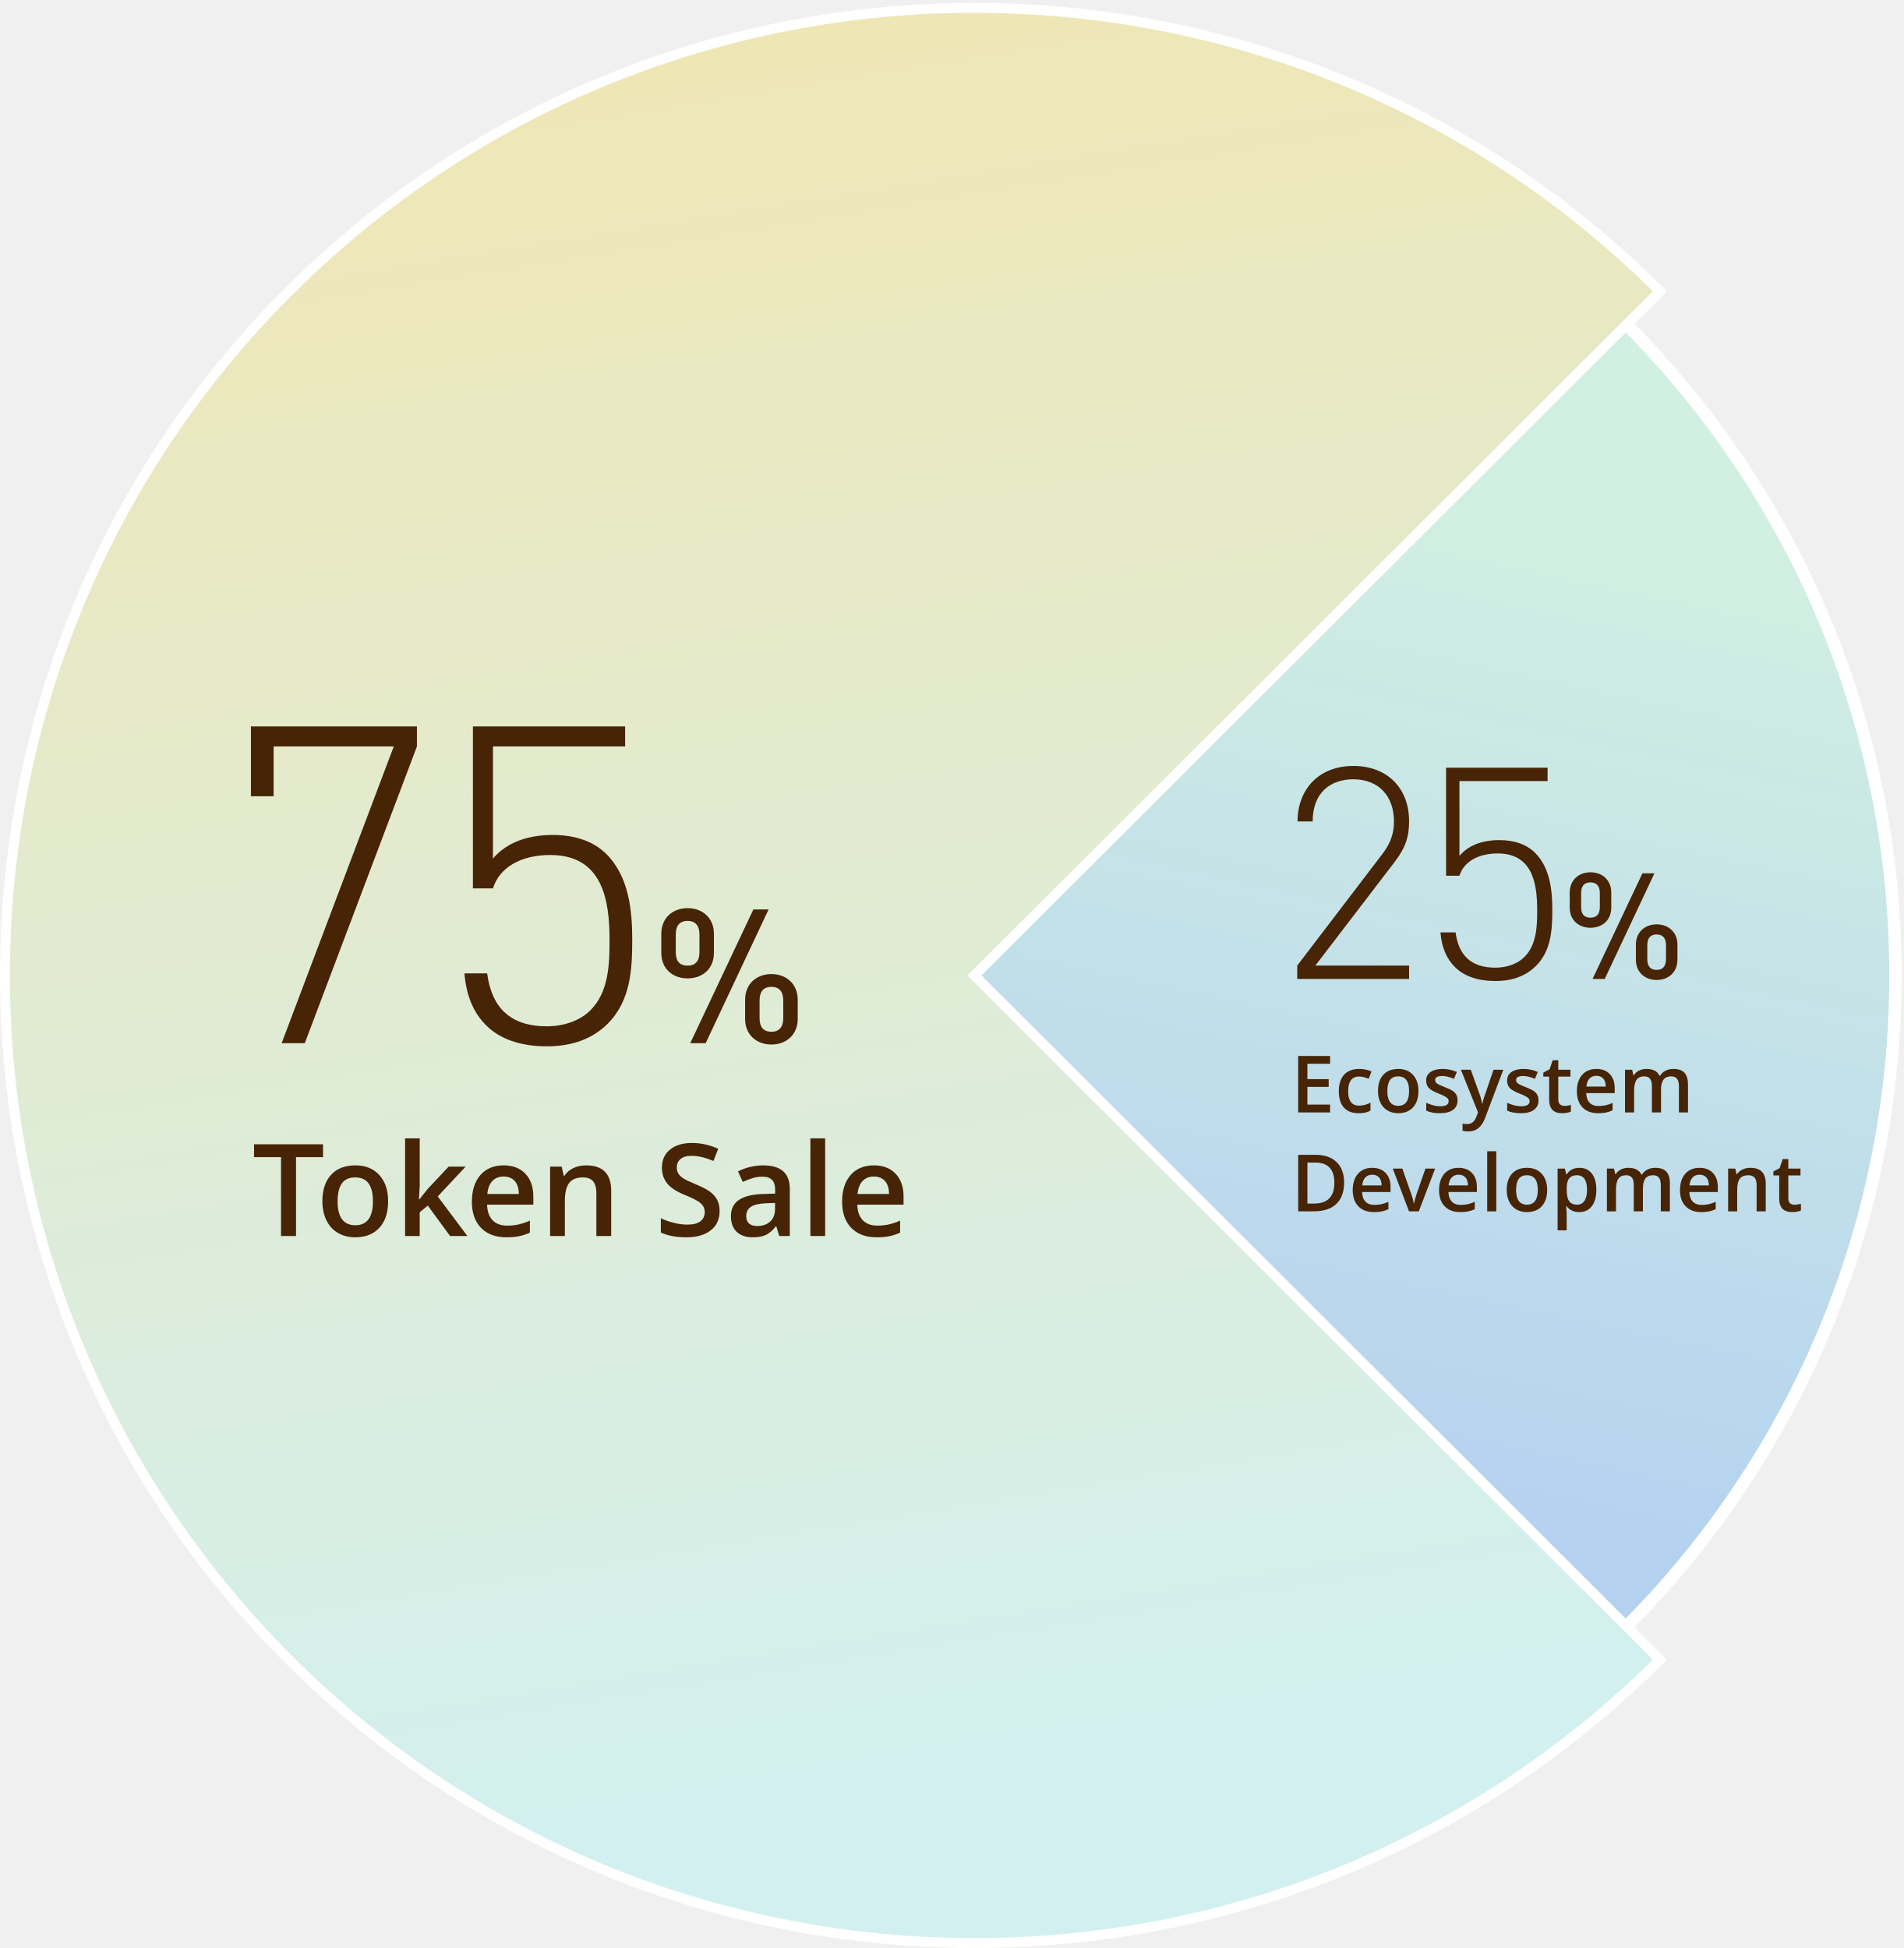
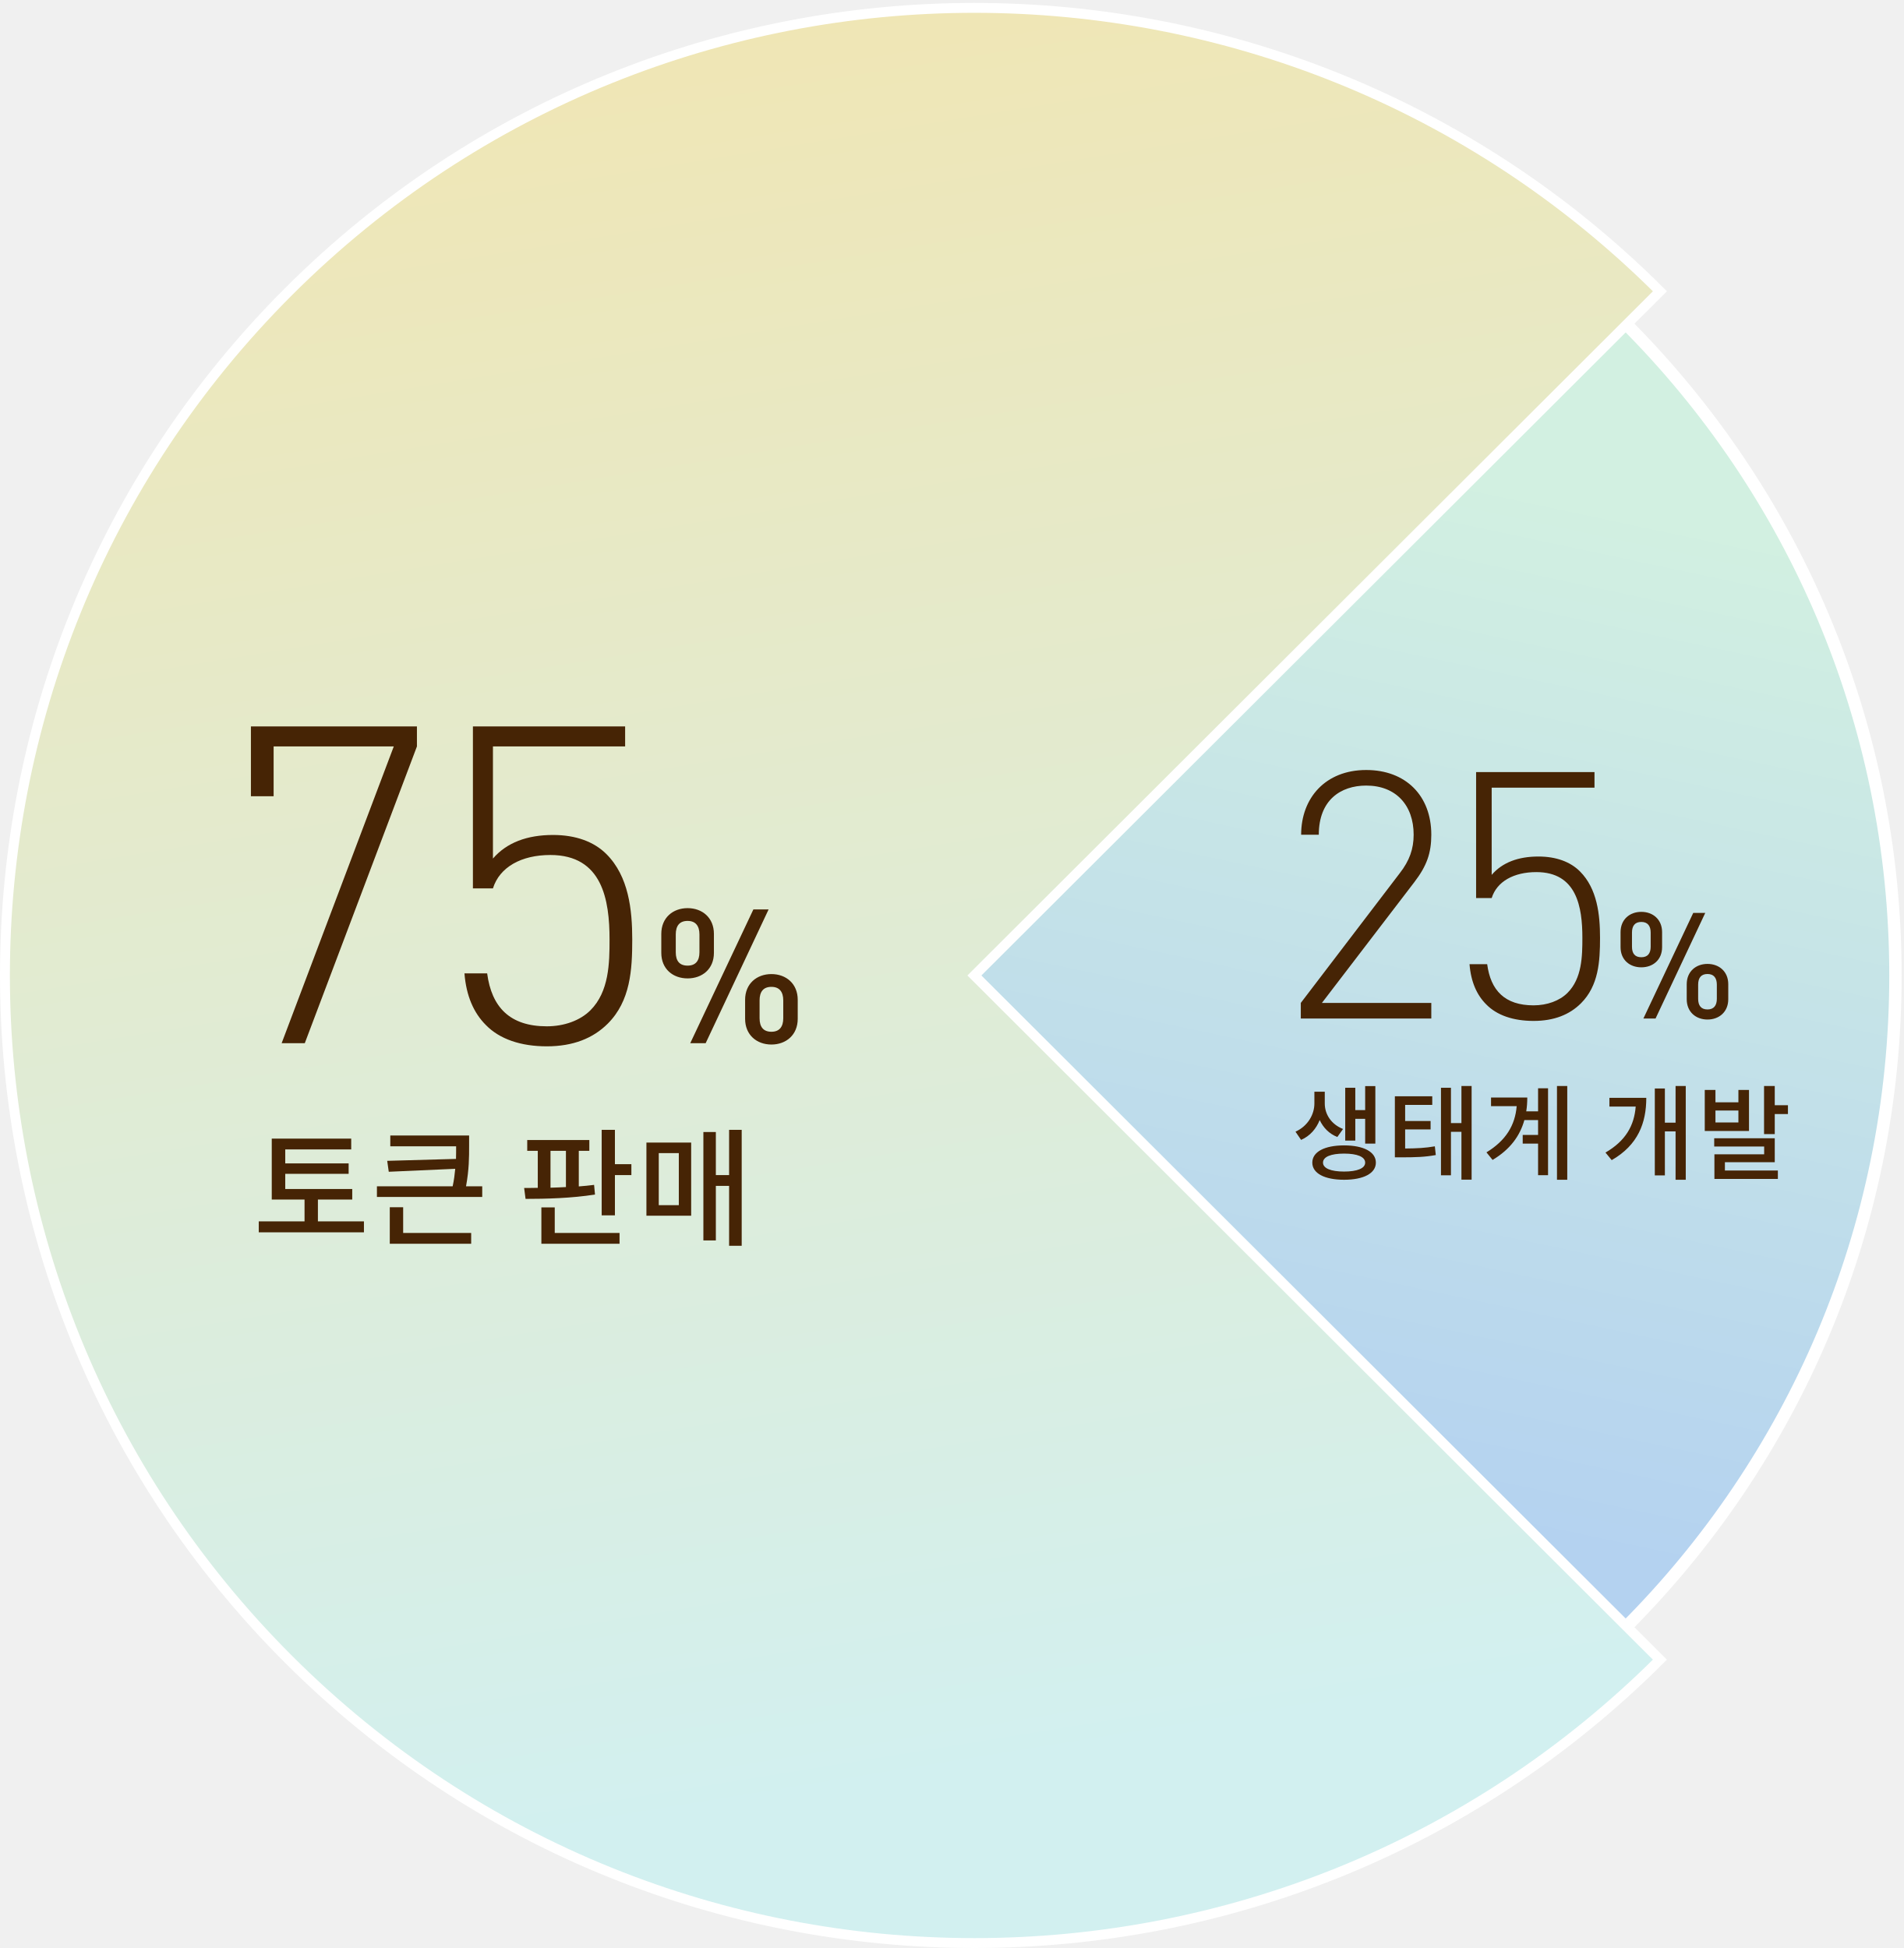
<svg xmlns="http://www.w3.org/2000/svg" width="385" height="394" viewBox="0 0 385 394">
  <defs>
    <linearGradient id="a" x1="86.052%" x2="74.281%" y1="24.321%" y2="79.657%">
      <stop offset="0%" stop-color="#D2F0E1" />
      <stop offset="100%" stop-color="#B4D2F0" />
    </linearGradient>
    <linearGradient id="b" x1="60.467%" x2="48.189%" y1="90.323%" y2="0%">
      <stop offset="0%" stop-color="#D2F0F0" />
      <stop offset="100%" stop-color="#F0E6B4" />
    </linearGradient>
  </defs>
  <g fill="none" fill-rule="evenodd">
    <g stroke="#FFF">
      <path stroke-width="4" d="M382.54 197.298c0 102.633-83.201 185.834-185.835 185.834-102.632 0-185.834-83.2-185.834-185.834S94.073 11.464 196.705 11.464c102.634 0 185.835 83.2 185.835 185.834" />
      <path fill="url(#a)" d="M381.538 196.298c0 102.632-83.2 185.832-185.833 185.832-102.631 0-185.832-83.2-185.832-185.832 0-102.633 83.2-185.832 185.832-185.832 102.633 0 185.833 83.2 185.833 185.832" transform="translate(1 1)" />
      <path fill="url(#b)" stroke-width="2" d="M334.659 57.913c-76.559-76.427-200.683-76.427-277.24 0-76.558 76.427-76.558 200.34 0 276.767 76.557 76.427 200.681 76.427 277.24 0l-138.62-138.383 138.62-138.384z" transform="translate(1 1)" />
    </g>
    <g fill="#462405">
-       <path d="M59.861 250h-3.034v-15.958h-5.459v-2.603H65.32v2.603h-5.459V250zm18.624-7.046c0 2.294-.588 4.084-1.764 5.37-1.177 1.287-2.814 1.93-4.913 1.93-1.312 0-2.472-.296-3.479-.889-1.007-.592-1.781-1.443-2.323-2.552-.542-1.108-.813-2.395-.813-3.859 0-2.277.584-4.054 1.752-5.332 1.168-1.278 2.814-1.917 4.939-1.917 2.031 0 3.64.654 4.824 1.962 1.185 1.307 1.777 3.07 1.777 5.287zm-10.22 0c0 3.242 1.198 4.862 3.593 4.862 2.37 0 3.555-1.62 3.555-4.862 0-3.208-1.193-4.811-3.58-4.811-1.253 0-2.16.414-2.723 1.244-.563.83-.844 2.018-.844 3.567zm16.53-.368l1.688-2.107 4.24-4.52h3.441l-5.65 6.03L94.52 250h-3.504l-4.507-6.157-1.638 1.345V250h-2.958v-19.754h2.958v9.636l-.152 2.704h.076zm17.596 7.668c-2.184 0-3.891-.637-5.123-1.91-1.231-1.275-1.847-3.029-1.847-5.263 0-2.294.571-4.096 1.714-5.408 1.142-1.312 2.712-1.968 4.71-1.968 1.853 0 3.317.563 4.392 1.689 1.075 1.125 1.613 2.674 1.613 4.646v1.612h-9.357c.042 1.363.41 2.41 1.105 3.142.694.733 1.671 1.099 2.932 1.099.83 0 1.602-.079 2.317-.235a12.145 12.145 0 0 0 2.304-.781v2.425a9.16 9.16 0 0 1-2.209.736c-.744.144-1.595.216-2.551.216zm-.546-12.29c-.948 0-1.708.301-2.28.902-.57.601-.911 1.477-1.021 2.628h6.373c-.017-1.16-.296-2.037-.838-2.634s-1.286-.895-2.234-.895zM123.592 250h-2.996v-8.633c0-1.083-.218-1.891-.654-2.425-.436-.533-1.128-.8-2.076-.8-1.26 0-2.183.373-2.767 1.118-.584.745-.876 1.993-.876 3.745V250h-2.984v-14.041h2.336l.42 1.84h.151c.424-.668 1.025-1.184 1.803-1.548.779-.364 1.642-.546 2.59-.546 3.369 0 5.053 1.714 5.053 5.142V250zm21.925-5.04c0 1.65-.597 2.945-1.79 3.885-1.194.94-2.84 1.409-4.939 1.409s-3.817-.326-5.154-.978v-2.869c.846.398 1.745.711 2.698.94.952.228 1.838.342 2.66.342 1.201 0 2.088-.228 2.659-.685.571-.457.857-1.07.857-1.84 0-.695-.263-1.283-.787-1.766-.525-.482-1.608-1.053-3.25-1.713-1.693-.686-2.886-1.469-3.58-2.35-.694-.88-1.041-1.937-1.041-3.173 0-1.549.55-2.767 1.65-3.656 1.1-.889 2.577-1.333 4.43-1.333 1.778 0 3.547.39 5.307 1.168l-.965 2.475c-1.65-.694-3.123-1.04-4.418-1.04-.981 0-1.726.213-2.234.64-.508.428-.762.993-.762 1.695 0 .483.102.895.305 1.238.203.343.538.667 1.003.971.466.305 1.303.707 2.514 1.206 1.362.567 2.361 1.096 2.996 1.587.635.491 1.1 1.046 1.396 1.663.296.618.445 1.346.445 2.184zm12.06 5.04l-.597-1.955h-.101c-.677.855-1.358 1.437-2.044 1.746-.686.308-1.566.463-2.64.463-1.38 0-2.457-.372-3.232-1.117-.774-.745-1.161-1.799-1.161-3.161 0-1.448.537-2.54 1.612-3.276 1.075-.736 2.713-1.138 4.913-1.206l2.425-.076v-.75c0-.896-.21-1.567-.628-2.011-.42-.445-1.069-.667-1.95-.667-.719 0-1.408.106-2.069.318-.66.211-1.294.46-1.904.749l-.965-2.133c.762-.398 1.596-.7 2.501-.908a11.51 11.51 0 0 1 2.565-.31c1.786 0 3.133.388 4.043 1.167.91.779 1.365 2.002 1.365 3.669V250h-2.133zm-4.443-2.031c1.083 0 1.953-.303 2.609-.908.656-.605.984-1.454.984-2.545v-1.22l-1.803.077c-1.405.05-2.427.286-3.066.705-.64.419-.959 1.06-.959 1.923 0 .626.187 1.11.559 1.454.372.342.931.514 1.676.514zM166.857 250h-2.983v-19.754h2.983V250zm10.398.254c-2.184 0-3.891-.637-5.123-1.91-1.231-1.275-1.847-3.029-1.847-5.263 0-2.294.571-4.096 1.714-5.408 1.143-1.312 2.713-1.968 4.71-1.968 1.854 0 3.318.563 4.393 1.689 1.074 1.125 1.612 2.674 1.612 4.646v1.612h-9.357c.043 1.363.41 2.41 1.105 3.142.694.733 1.671 1.099 2.933 1.099.829 0 1.601-.079 2.316-.235a12.145 12.145 0 0 0 2.305-.781v2.425a9.16 9.16 0 0 1-2.21.736c-.744.144-1.595.216-2.551.216zm-.546-12.29c-.948 0-1.708.301-2.279.902s-.912 1.477-1.022 2.628h6.373c-.017-1.16-.296-2.037-.838-2.634-.541-.597-1.286-.895-2.234-.895zM84.31 150.97L61.63 211h-4.68l22.68-60.03h-24.3v10.08h-4.59v-14.13h33.57v4.05zm43.54 39.06c0 6.12-.36 12.42-4.95 17.01-2.97 2.97-7.02 4.59-12.33 4.59-5.22 0-9.54-1.44-12.33-4.32-2.43-2.43-3.96-5.85-4.32-10.44h4.59c.9 6.84 4.59 10.71 12.06 10.71 3.51 0 6.75-1.17 8.82-3.24 3.78-3.78 3.87-9.54 3.87-14.31 0-8.01-1.44-17.1-11.97-17.1-5.85 0-10.26 2.43-11.61 6.75h-4.05v-32.76h30.78v4.05H99.68v22.68c2.79-3.24 6.93-4.77 12.15-4.77 4.59 0 8.28 1.35 10.8 3.87 4.5 4.5 5.22 11.25 5.22 17.28zm33.462 16.03c0 3.268-2.356 5.206-5.32 5.206-2.964 0-5.32-1.938-5.32-5.206v-3.838c0-3.268 2.356-5.206 5.32-5.206 2.964 0 5.32 1.938 5.32 5.206v3.838zm-5.89-22.116L142.692 211h-3.116l12.768-27.056h3.078zm-11.058 8.778c0 3.268-2.356 5.168-5.32 5.168-2.964 0-5.32-1.9-5.32-5.168v-3.838c0-3.268 2.356-5.206 5.32-5.206 2.964 0 5.32 1.938 5.32 5.206v3.838zm14.022 13.224v-3.61c0-1.71-.76-2.736-2.394-2.736-1.634 0-2.394.988-2.394 2.736v3.61c0 1.748.76 2.736 2.394 2.736 1.634 0 2.394-1.026 2.394-2.736zm-16.948-13.338v-3.61c0-1.71-.76-2.736-2.394-2.736-1.634 0-2.394.988-2.394 2.736v3.61c0 1.748.76 2.698 2.394 2.698 1.634 0 2.394-.988 2.394-2.698z" />
+       <path d="M64.286 247.036h9.308v2.21H52.326v-2.21h9.256v-4.42h-6.63v-12.324H71.02v2.184H57.682v2.834H70.5v2.106H57.682v3.068h13.546v2.132h-6.942v4.42zm17.238-2.86v5.2h13.754v2.184H78.82v-7.384h2.704zm12.714-4.238h3.276v2.158H76.22v-2.158h15.314c.286-1.3.416-2.444.52-3.536L78.612 237l-.312-2.21 13.91-.39c.026-.884.026-1.716.026-2.548H78.924v-2.184h15.938v2.106c0 2.262 0 4.758-.624 8.164zm17.082-7.176v7.462c1.014-.026 2.08-.078 3.12-.13v-7.332h-3.12zm8.814 6.89l.182 1.95c-4.654.754-10.036.884-14.04.884l-.286-2.21c.858 0 1.794 0 2.756-.026v-7.488h-2.132v-2.184h12.558v2.184h-2.132v7.202a54.112 54.112 0 0 0 3.094-.312zm-7.956 4.55v5.174h13.104v2.184h-15.808v-7.358h2.704zm12.168-8.736h3.328v2.21h-3.328v8.138h-2.678v-17.29h2.678v6.942zm8.866-2.236v10.53h4.056v-10.53h-4.056zm-2.496 12.662v-14.794h9.048v14.794h-9.048zm16.718-17.368h2.548v23.452h-2.548V239.86h-2.678v11.024h-2.522v-21.918h2.522v8.71h2.678v-9.152zM84.31 150.97L61.63 211h-4.68l22.68-60.03h-24.3v10.08h-4.59v-14.13h33.57v4.05zm43.54 39.06c0 6.12-.36 12.42-4.95 17.01-2.97 2.97-7.02 4.59-12.33 4.59-5.22 0-9.54-1.44-12.33-4.32-2.43-2.43-3.96-5.85-4.32-10.44h4.59c.9 6.84 4.59 10.71 12.06 10.71 3.51 0 6.75-1.17 8.82-3.24 3.78-3.78 3.87-9.54 3.87-14.31 0-8.01-1.44-17.1-11.97-17.1-5.85 0-10.26 2.43-11.61 6.75h-4.05v-32.76h30.78v4.05H99.68v22.68c2.79-3.24 6.93-4.77 12.15-4.77 4.59 0 8.28 1.35 10.8 3.87 4.5 4.5 5.22 11.25 5.22 17.28zm33.462 16.03c0 3.268-2.356 5.206-5.32 5.206-2.964 0-5.32-1.938-5.32-5.206v-3.838c0-3.268 2.356-5.206 5.32-5.206 2.964 0 5.32 1.938 5.32 5.206v3.838zm-5.89-22.116L142.692 211h-3.116l12.768-27.056h3.078zm-11.058 8.778c0 3.268-2.356 5.168-5.32 5.168-2.964 0-5.32-1.9-5.32-5.168v-3.838c0-3.268 2.356-5.206 5.32-5.206 2.964 0 5.32 1.938 5.32 5.206v3.838zm14.022 13.224v-3.61c0-1.71-.76-2.736-2.394-2.736-1.634 0-2.394.988-2.394 2.736v3.61c0 1.748.76 2.736 2.394 2.736 1.634 0 2.394-1.026 2.394-2.736zm-16.948-13.338v-3.61c0-1.71-.76-2.736-2.394-2.736-1.634 0-2.394.988-2.394 2.736v3.61c0 1.748.76 2.698 2.394 2.698 1.634 0 2.394-.988 2.394-2.698z" />
    </g>
    <g fill="#462405">
-       <path d="M268.969 225h-6.461v-11.422h6.46v1.578h-4.593v3.11h4.305v1.562h-4.305v3.586h4.594V225zm5.758.156c-1.308 0-2.301-.381-2.98-1.144-.68-.763-1.02-1.858-1.02-3.285 0-1.454.355-2.57 1.066-3.352.71-.781 1.738-1.172 3.082-1.172.911 0 1.732.17 2.46.508l-.554 1.476c-.776-.302-1.416-.453-1.922-.453-1.494 0-2.242.993-2.242 2.977 0 .969.186 1.697.559 2.184.372.487.918.73 1.637.73.817 0 1.59-.203 2.32-.61v1.602c-.328.193-.679.33-1.051.414a6.305 6.305 0 0 1-1.355.125zm12.101-4.492c0 1.412-.362 2.513-1.086 3.305-.724.791-1.732 1.187-3.023 1.187-.808 0-1.521-.182-2.14-.547a3.61 3.61 0 0 1-1.43-1.57c-.334-.682-.5-1.474-.5-2.375 0-1.401.359-2.495 1.078-3.281.718-.787 1.731-1.18 3.039-1.18 1.25 0 2.24.402 2.968 1.207.73.805 1.094 1.89 1.094 3.254zm-6.289 0c0 1.995.737 2.992 2.211 2.992 1.458 0 2.188-.997 2.188-2.992 0-1.974-.735-2.96-2.204-2.96-.77 0-1.33.254-1.675.765-.347.51-.52 1.242-.52 2.195zm14.203 1.875c0 .844-.307 1.49-.922 1.941-.614.451-1.494.676-2.64.676-1.151 0-2.076-.174-2.774-.523v-1.586c1.016.469 1.961.703 2.836.703 1.13 0 1.695-.341 1.695-1.023a.81.81 0 0 0-.187-.547c-.125-.146-.33-.297-.617-.453a10.621 10.621 0 0 0-1.195-.532c-.995-.385-1.668-.77-2.02-1.156-.352-.385-.527-.885-.527-1.5 0-.74.298-1.314.894-1.723.597-.408 1.408-.613 2.434-.613 1.015 0 1.976.206 2.883.617l-.594 1.383c-.932-.385-1.716-.578-2.352-.578-.969 0-1.453.276-1.453.828 0 .271.126.5.379.688.253.187.803.445 1.652.773.714.276 1.232.529 1.555.758.323.229.563.493.719.793.156.3.234.657.234 1.074zm.672-6.18h2l1.758 4.899c.266.698.443 1.354.531 1.969h.063c.047-.287.132-.635.257-1.043.125-.41.787-2.35 1.985-5.825h1.984l-3.695 9.79c-.672 1.796-1.792 2.695-3.36 2.695-.406 0-.802-.045-1.187-.133v-1.453c.276.062.591.094.945.094.886 0 1.508-.513 1.868-1.54l.32-.812-3.469-8.64zm15.695 6.18c0 .844-.307 1.49-.921 1.941-.615.451-1.495.676-2.641.676-1.151 0-2.076-.174-2.774-.523v-1.586c1.016.469 1.961.703 2.836.703 1.13 0 1.696-.341 1.696-1.023a.81.81 0 0 0-.188-.547c-.125-.146-.33-.297-.617-.453a10.621 10.621 0 0 0-1.195-.532c-.995-.385-1.668-.77-2.02-1.156-.351-.385-.527-.885-.527-1.5 0-.74.298-1.314.894-1.723.597-.408 1.408-.613 2.434-.613 1.016 0 1.976.206 2.883.617l-.594 1.383c-.932-.385-1.716-.578-2.352-.578-.968 0-1.453.276-1.453.828 0 .271.127.5.38.688.252.187.803.445 1.652.773.713.276 1.231.529 1.554.758.323.229.563.493.719.793.156.3.234.657.234 1.074zm5.204 1.133c.447 0 .895-.07 1.343-.211v1.383a3.706 3.706 0 0 1-.785.222c-.32.06-.652.09-.996.09-1.74 0-2.61-.916-2.61-2.75v-4.656h-1.18v-.813l1.267-.671.625-1.828h1.132v1.921h2.461v1.391h-2.46v4.625c0 .443.11.77.331.98.222.211.512.317.872.317zm6.843 1.484c-1.344 0-2.394-.392-3.152-1.176-.758-.783-1.137-1.863-1.137-3.238 0-1.411.352-2.52 1.055-3.328.703-.807 1.67-1.21 2.898-1.21 1.14 0 2.042.345 2.703 1.038.662.693.993 1.646.993 2.86v.992h-5.758c.026.838.252 1.483.68 1.933.427.45 1.028.676 1.804.676.51 0 .986-.048 1.426-.144.44-.097.913-.257 1.418-.48v1.491a5.637 5.637 0 0 1-1.36.453 8.336 8.336 0 0 1-1.57.133zm-.336-7.562c-.583 0-1.05.185-1.402.554-.352.37-.561.91-.629 1.618h3.922c-.01-.714-.182-1.254-.516-1.621-.333-.368-.791-.551-1.375-.551zM335.883 225h-1.844v-5.328c0-.662-.125-1.155-.375-1.48-.25-.326-.64-.489-1.172-.489-.708 0-1.228.23-1.558.692-.331.46-.497 1.227-.497 2.3V225h-1.835v-8.64h1.437l.258 1.132h.094c.24-.411.587-.729 1.043-.953a3.363 3.363 0 0 1 1.503-.336c1.329 0 2.209.453 2.641 1.36h.125c.255-.428.615-.76 1.078-1 .464-.24.995-.36 1.594-.36 1.031 0 1.783.26 2.254.781.471.521.707 1.315.707 2.383V225H339.5v-5.328c0-.662-.126-1.155-.379-1.48-.253-.326-.644-.489-1.176-.489-.713 0-1.235.223-1.566.668-.33.445-.496 1.129-.496 2.05V225zm-64.086 14.18c0 1.885-.524 3.327-1.57 4.324-1.047.997-2.555 1.496-4.524 1.496h-3.195v-11.422h3.531c1.818 0 3.232.49 4.242 1.469 1.01.979 1.516 2.357 1.516 4.133zm-1.969.062c0-2.734-1.279-4.101-3.836-4.101h-1.617v8.289h1.328c2.75 0 4.125-1.396 4.125-4.188zm8 5.914c-1.344 0-2.394-.392-3.152-1.176-.758-.783-1.137-1.863-1.137-3.238 0-1.411.352-2.52 1.055-3.328.703-.807 1.669-1.21 2.898-1.21 1.14 0 2.042.345 2.703 1.038.662.693.993 1.646.993 2.86v.992h-5.758c.026.838.252 1.483.68 1.933.426.45 1.028.676 1.804.676.51 0 .986-.048 1.426-.144.44-.097.913-.257 1.418-.48v1.491a5.637 5.637 0 0 1-1.36.453 8.336 8.336 0 0 1-1.57.133zm-.336-7.562c-.583 0-1.05.185-1.402.554-.352.37-.561.91-.63 1.618h3.923c-.01-.714-.182-1.254-.516-1.621-.333-.368-.791-.551-1.375-.551zm7.43 7.406l-3.281-8.64h1.937l1.758 5.023c.302.844.484 1.526.547 2.047h.062c.047-.375.23-1.058.547-2.047l1.758-5.024h1.953L286.906 245h-1.984zm10.367.156c-1.344 0-2.394-.392-3.152-1.176-.758-.783-1.137-1.863-1.137-3.238 0-1.411.352-2.52 1.055-3.328.703-.807 1.669-1.21 2.898-1.21 1.14 0 2.042.345 2.703 1.038.662.693.992 1.646.992 2.86v.992h-5.757c.026.838.252 1.483.68 1.933.426.45 1.028.676 1.804.676.51 0 .986-.048 1.426-.144.44-.097.913-.257 1.418-.48v1.491a5.637 5.637 0 0 1-1.36.453 8.336 8.336 0 0 1-1.57.133zm-.336-7.562c-.583 0-1.05.185-1.402.554-.352.37-.561.91-.63 1.618h3.923c-.01-.714-.183-1.254-.516-1.621-.333-.368-.792-.551-1.375-.551zM302.57 245h-1.836v-12.156h1.836V245zm10.29-4.336c0 1.412-.363 2.513-1.087 3.305-.724.791-1.731 1.187-3.023 1.187-.807 0-1.52-.182-2.14-.547a3.61 3.61 0 0 1-1.43-1.57c-.334-.682-.5-1.474-.5-2.375 0-1.401.36-2.495 1.078-3.281.719-.787 1.732-1.18 3.039-1.18 1.25 0 2.24.402 2.969 1.207.729.805 1.093 1.89 1.093 3.254zm-6.29 0c0 1.995.737 2.992 2.211 2.992 1.459 0 2.188-.997 2.188-2.992 0-1.974-.735-2.96-2.203-2.96-.771 0-1.33.254-1.676.765-.347.51-.52 1.242-.52 2.195zm12.782 4.492c-1.094 0-1.943-.393-2.547-1.18h-.11c.073.73.11 1.172.11 1.329v3.539h-1.836v-12.485h1.484c.042.162.128.547.258 1.157h.094c.573-.875 1.432-1.313 2.578-1.313 1.078 0 1.918.39 2.52 1.172.6.781.902 1.878.902 3.29 0 1.41-.306 2.512-.918 3.304-.612.791-1.457 1.187-2.535 1.187zm-.446-7.453c-.729 0-1.261.214-1.597.64-.336.428-.504 1.11-.504 2.048v.273c0 1.052.166 1.814.5 2.285.333.472.877.707 1.632.707.636 0 1.125-.26 1.47-.781.343-.52.515-1.263.515-2.227 0-.968-.17-1.701-.512-2.199-.341-.497-.842-.746-1.504-.746zM332.22 245h-1.844v-5.328c0-.662-.125-1.155-.375-1.48-.25-.326-.64-.489-1.172-.489-.708 0-1.228.23-1.558.692-.331.46-.497 1.227-.497 2.3V245h-1.836v-8.64h1.438l.258 1.132h.094c.24-.411.587-.729 1.043-.953a3.363 3.363 0 0 1 1.503-.336c1.329 0 2.209.453 2.641 1.36h.125c.255-.428.615-.76 1.078-1 .464-.24.995-.36 1.594-.36 1.031 0 1.782.26 2.254.781.471.521.707 1.315.707 2.383V245h-1.836v-5.328c0-.662-.126-1.155-.379-1.48-.253-.326-.644-.489-1.176-.489-.713 0-1.235.223-1.566.668-.33.445-.496 1.129-.496 2.05V245zm11.789.156c-1.344 0-2.395-.392-3.153-1.176-.757-.783-1.136-1.863-1.136-3.238 0-1.411.351-2.52 1.054-3.328.704-.807 1.67-1.21 2.899-1.21 1.14 0 2.042.345 2.703 1.038.661.693.992 1.646.992 2.86v.992h-5.758c.026.838.253 1.483.68 1.933.427.45 1.029.676 1.805.676.51 0 .985-.048 1.426-.144.44-.097.912-.257 1.418-.48v1.491a5.637 5.637 0 0 1-1.36.453 8.336 8.336 0 0 1-1.57.133zm-.336-7.562c-.583 0-1.05.185-1.402.554-.352.37-.562.91-.63 1.618h3.923c-.01-.714-.183-1.254-.516-1.621-.333-.368-.792-.551-1.375-.551zM357.055 245h-1.844v-5.313c0-.666-.134-1.164-.402-1.492-.269-.328-.694-.492-1.278-.492-.776 0-1.343.23-1.703.688-.36.458-.539 1.226-.539 2.304V245h-1.836v-8.64h1.438l.257 1.132h.094c.26-.411.63-.729 1.11-.953a3.718 3.718 0 0 1 1.593-.336c2.073 0 3.11 1.055 3.11 3.164V245zm5.773-1.328c.448 0 .896-.07 1.344-.211v1.383a3.706 3.706 0 0 1-.785.222c-.32.06-.653.09-.996.09-1.74 0-2.61-.916-2.61-2.75v-4.656h-1.18v-.813l1.266-.671.625-1.828h1.133v1.921h2.46v1.391h-2.46v4.625c0 .443.11.77.332.98.221.211.512.317.871.317zM284.94 198h-22.62v-2.7l17.16-22.5c1.68-2.16 2.4-4.2 2.4-6.66 0-5.1-3.06-8.52-8.22-8.52-4.44 0-8.22 2.52-8.22 8.52h-3.06c0-6.36 4.2-11.22 11.28-11.22 6.84 0 11.28 4.44 11.28 11.22 0 3.18-.78 5.4-2.94 8.22l-16.02 20.94h18.96v2.7zm28.96-13.98c0 4.08-.24 8.28-3.3 11.34-1.98 1.98-4.68 3.06-8.22 3.06-3.48 0-6.36-.96-8.22-2.88-1.62-1.62-2.64-3.9-2.88-6.96h3.06c.6 4.56 3.06 7.14 8.04 7.14 2.34 0 4.5-.78 5.88-2.16 2.52-2.52 2.58-6.36 2.58-9.54 0-5.34-.96-11.4-7.98-11.4-3.9 0-6.84 1.62-7.74 4.5h-2.7v-21.84h20.52v2.7h-17.82v15.12c1.86-2.16 4.62-3.18 8.1-3.18 3.06 0 5.52.9 7.2 2.58 3 3 3.48 7.5 3.48 11.52zm25.3 10.08c0 2.58-1.86 4.11-4.2 4.11s-4.2-1.53-4.2-4.11v-3.03c0-2.58 1.86-4.11 4.2-4.11s4.2 1.53 4.2 4.11v3.03zm-4.65-17.46L324.5 198h-2.46l10.08-21.36h2.43zm-8.73 6.93c0 2.58-1.86 4.08-4.2 4.08s-4.2-1.5-4.2-4.08v-3.03c0-2.58 1.86-4.11 4.2-4.11s4.2 1.53 4.2 4.11v3.03zm11.07 10.44v-2.85c0-1.35-.6-2.16-1.89-2.16s-1.89.78-1.89 2.16v2.85c0 1.38.6 2.16 1.89 2.16s1.89-.81 1.89-2.16zm-13.38-10.53v-2.85c0-1.35-.6-2.16-1.89-2.16s-1.89.78-1.89 2.16v2.85c0 1.38.6 2.13 1.89 2.13s1.89-.78 1.89-2.13z" />
+       <path d="M274.062 226.29v4.41h-2.037v-10.689h2.037v4.515h1.995v-4.851h2.058v11.634h-2.058v-5.019h-1.995zm-2.478 2.058l-1.155 1.617c-1.68-.651-2.856-1.911-3.57-3.423-.693 1.743-1.932 3.213-3.759 4.011l-1.134-1.659c2.541-1.155 3.822-3.528 3.822-5.691v-2.394h2.1v2.394c0 2.1 1.239 4.179 3.696 5.145zm.21 8.61c2.667 0 4.263-.651 4.263-1.806 0-1.176-1.596-1.827-4.263-1.827s-4.263.651-4.263 1.827c0 1.155 1.596 1.806 4.263 1.806zm0-5.292c3.948 0 6.426 1.302 6.426 3.486 0 2.163-2.478 3.465-6.426 3.465s-6.426-1.302-6.426-3.465c0-2.184 2.478-3.486 6.426-3.486zm12.348-3.234v3.864c2.436-.021 4.074-.105 6.006-.441l.189 1.764c-2.184.399-4.032.462-6.993.462h-1.281v-12.348h7.56v1.743h-5.481v3.255h5.145v1.701h-5.145zm11.382-8.778h2.058v18.942h-2.058v-9.681h-2.121v8.799h-2.016v-17.703h2.016v7.14h2.121v-7.497zm15.498 5.124v-4.662h2.016v17.577h-2.016v-6.384h-3.108v-1.764h3.108v-3.003h-2.772c-.882 3.192-2.877 5.943-6.426 8.064l-1.239-1.533c3.906-2.373 5.796-5.46 6.111-9.345h-5.187v-1.743h7.329c0 .966-.063 1.911-.21 2.793h2.394zm3.822-5.124h2.079v18.963h-2.079v-18.963zm10.605 2.394h7.455c0 5.061-1.659 9.534-6.993 12.6l-1.26-1.533c4.095-2.373 5.817-5.481 6.111-9.303h-5.313v-1.764zm13.377-2.394h2.058v18.963h-2.058v-9.786h-2.163v8.904h-2.037v-17.577h2.037v6.909h2.163v-7.413zm12.705 7.371v-2.415h-4.641v2.415h4.641zm2.142-6.573v8.295h-8.946v-8.295h2.163v2.499h4.641v-2.499h2.142zm-4.872 14.616v1.68h10.71v1.701H346.68v-4.977h10.059v-1.575h-10.101v-1.68h12.243v4.851h-10.08zm10.08-11.529h2.667v1.785h-2.667v4.053h-2.163v-9.723h2.163v3.885zM289.43 206h-26.39v-3.15l20.02-26.25c1.96-2.52 2.8-4.9 2.8-7.77 0-5.95-3.57-9.94-9.59-9.94-5.18 0-9.59 2.94-9.59 9.94h-3.57c0-7.42 4.9-13.09 13.16-13.09 7.98 0 13.16 5.18 13.16 13.09 0 3.71-.91 6.3-3.43 9.59l-18.69 24.43h22.12V206zm34.12-16.31c0 4.76-.28 9.66-3.85 13.23-2.31 2.31-5.46 3.57-9.59 3.57-4.06 0-7.42-1.12-9.59-3.36-1.89-1.89-3.08-4.55-3.36-8.12h3.57c.7 5.32 3.57 8.33 9.38 8.33 2.73 0 5.25-.91 6.86-2.52 2.94-2.94 3.01-7.42 3.01-11.13 0-6.23-1.12-13.3-9.31-13.3-4.55 0-7.98 1.89-9.03 5.25h-3.15v-25.48h23.94v3.15h-20.79v17.64c2.17-2.52 5.39-3.71 9.45-3.71 3.57 0 6.44 1.05 8.4 3.01 3.5 3.5 4.06 8.75 4.06 13.44zm25.93 12.41c0 2.58-1.86 4.11-4.2 4.11s-4.2-1.53-4.2-4.11v-3.03c0-2.58 1.86-4.11 4.2-4.11s4.2 1.53 4.2 4.11v3.03zm-4.65-17.46L334.78 206h-2.46l10.08-21.36h2.43zm-8.73 6.93c0 2.58-1.86 4.08-4.2 4.08s-4.2-1.5-4.2-4.08v-3.03c0-2.58 1.86-4.11 4.2-4.11s4.2 1.53 4.2 4.11v3.03zm11.07 10.44v-2.85c0-1.35-.6-2.16-1.89-2.16s-1.89.78-1.89 2.16v2.85c0 1.38.6 2.16 1.89 2.16s1.89-.81 1.89-2.16zm-13.38-10.53v-2.85c0-1.35-.6-2.16-1.89-2.16s-1.89.78-1.89 2.16v2.85c0 1.38.6 2.13 1.89 2.13s1.89-.78 1.89-2.13z" />
    </g>
  </g>
</svg>
